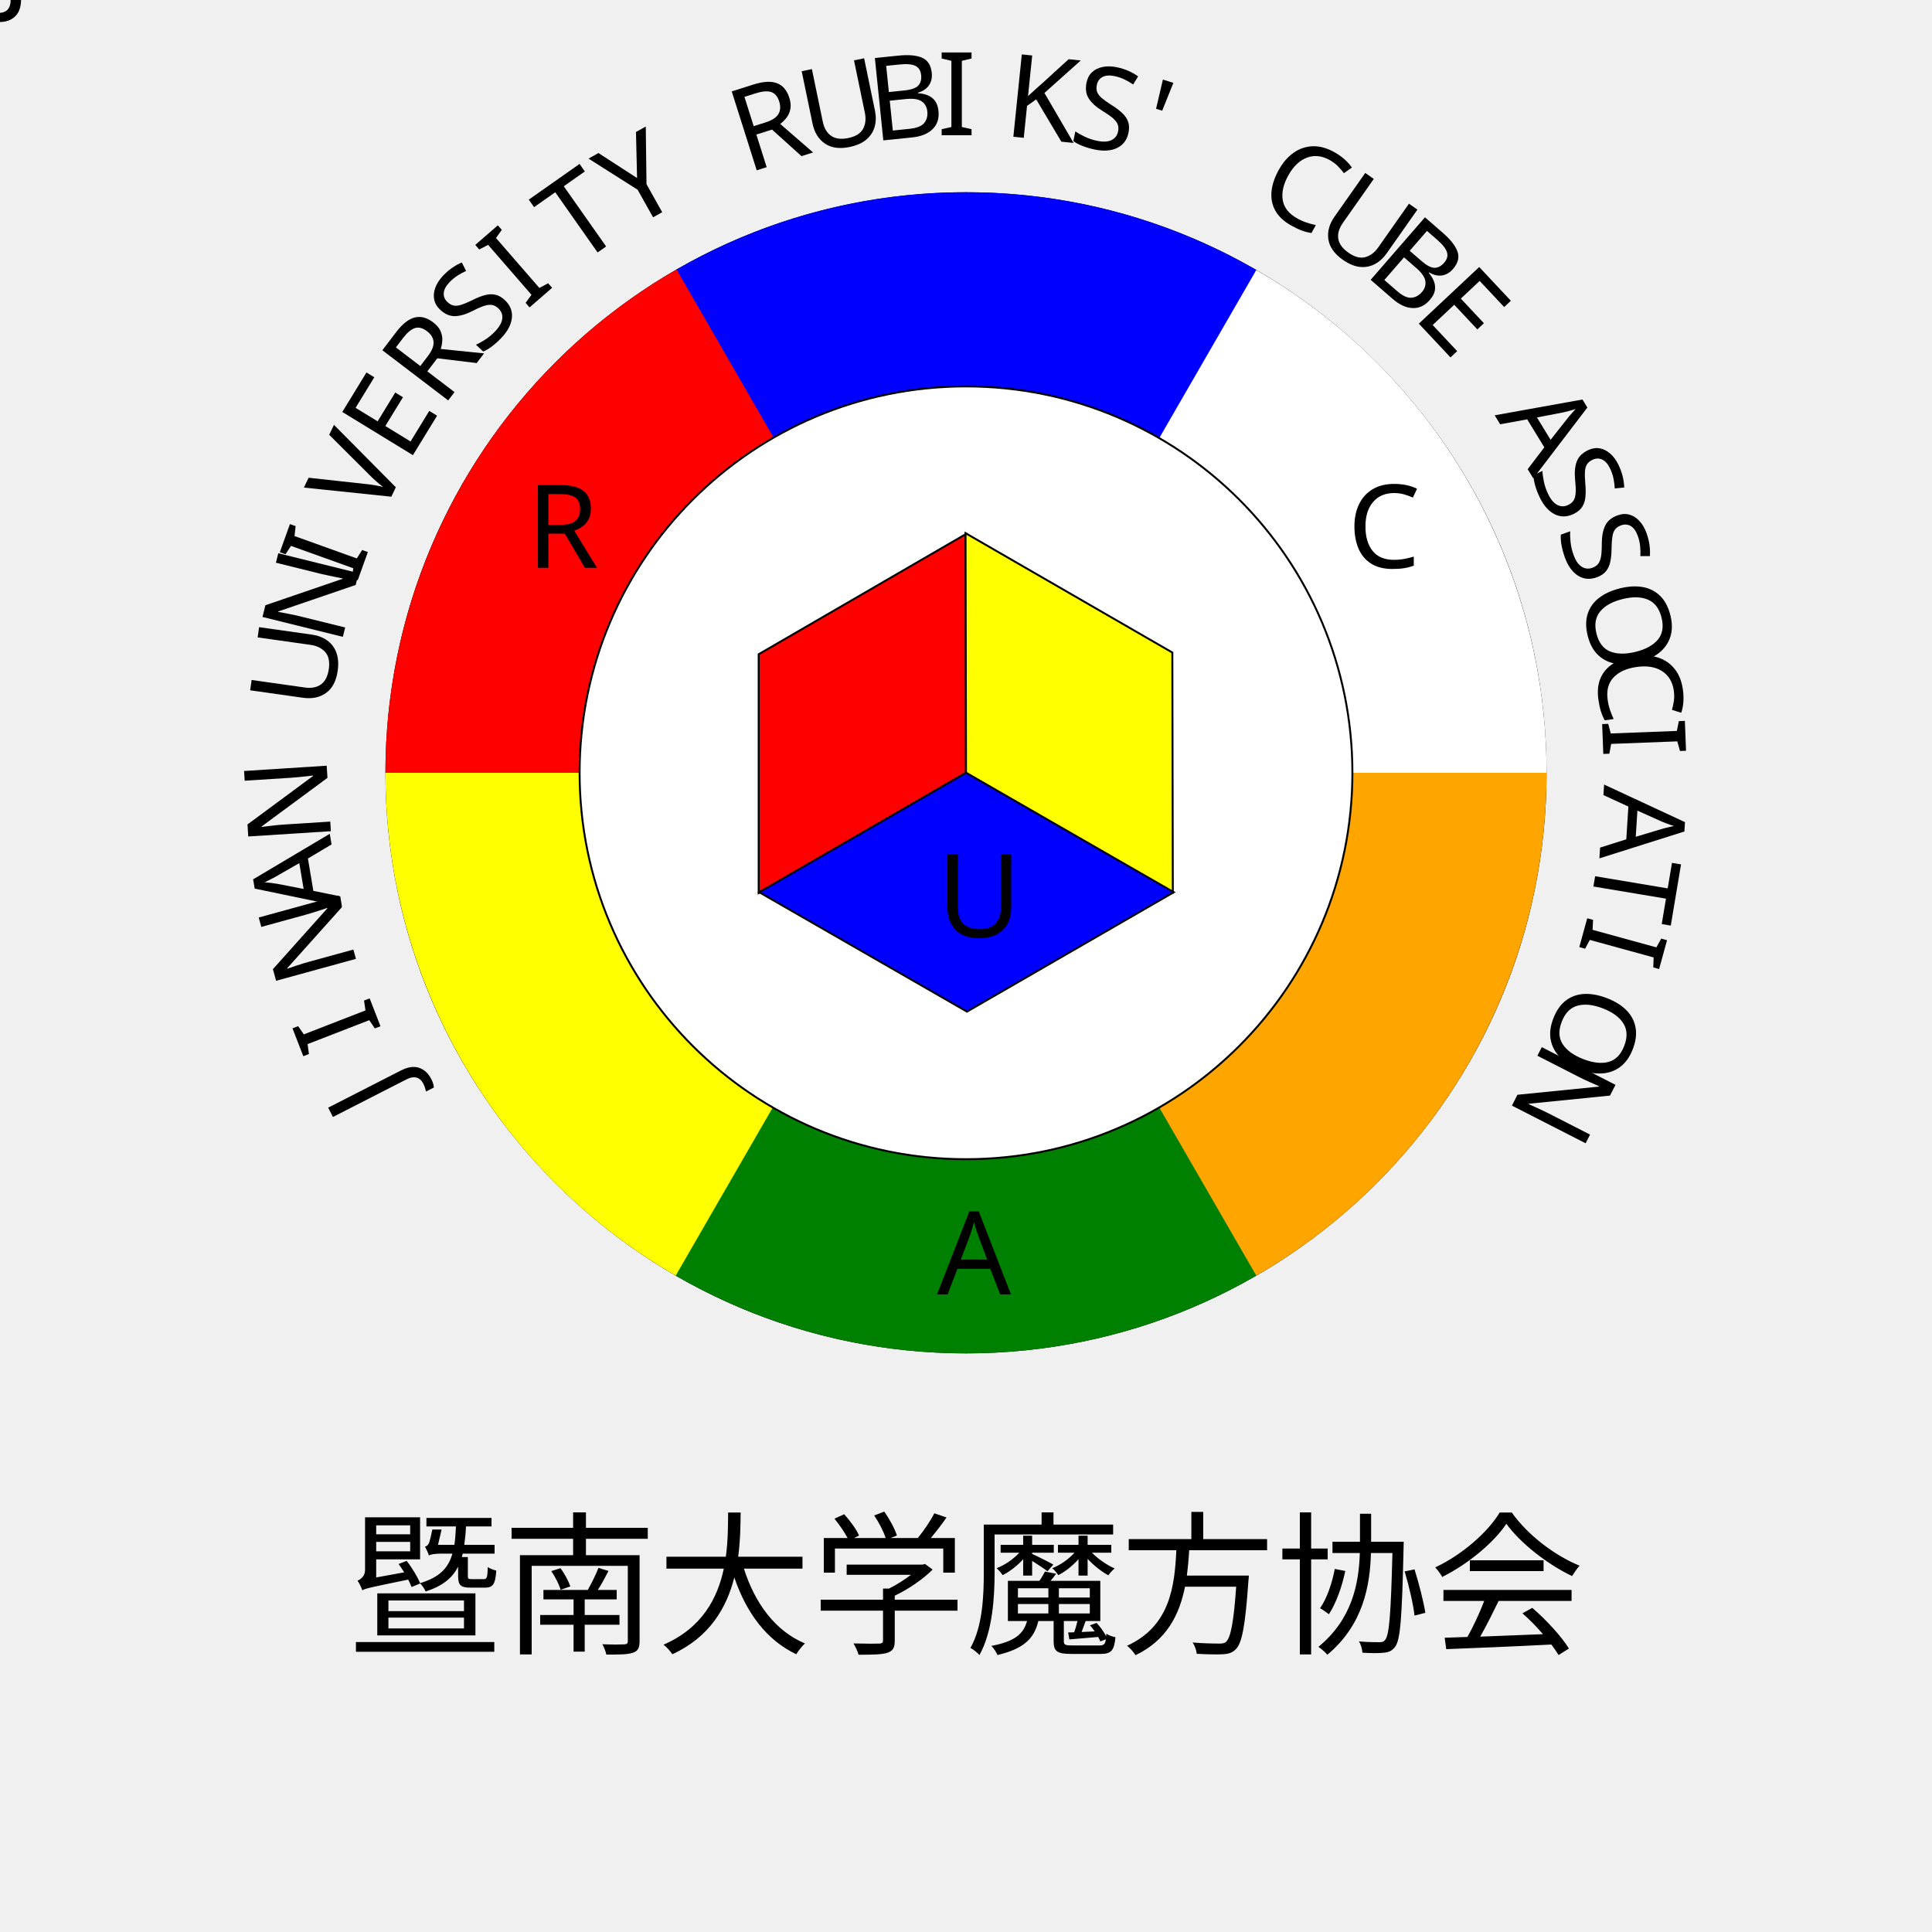
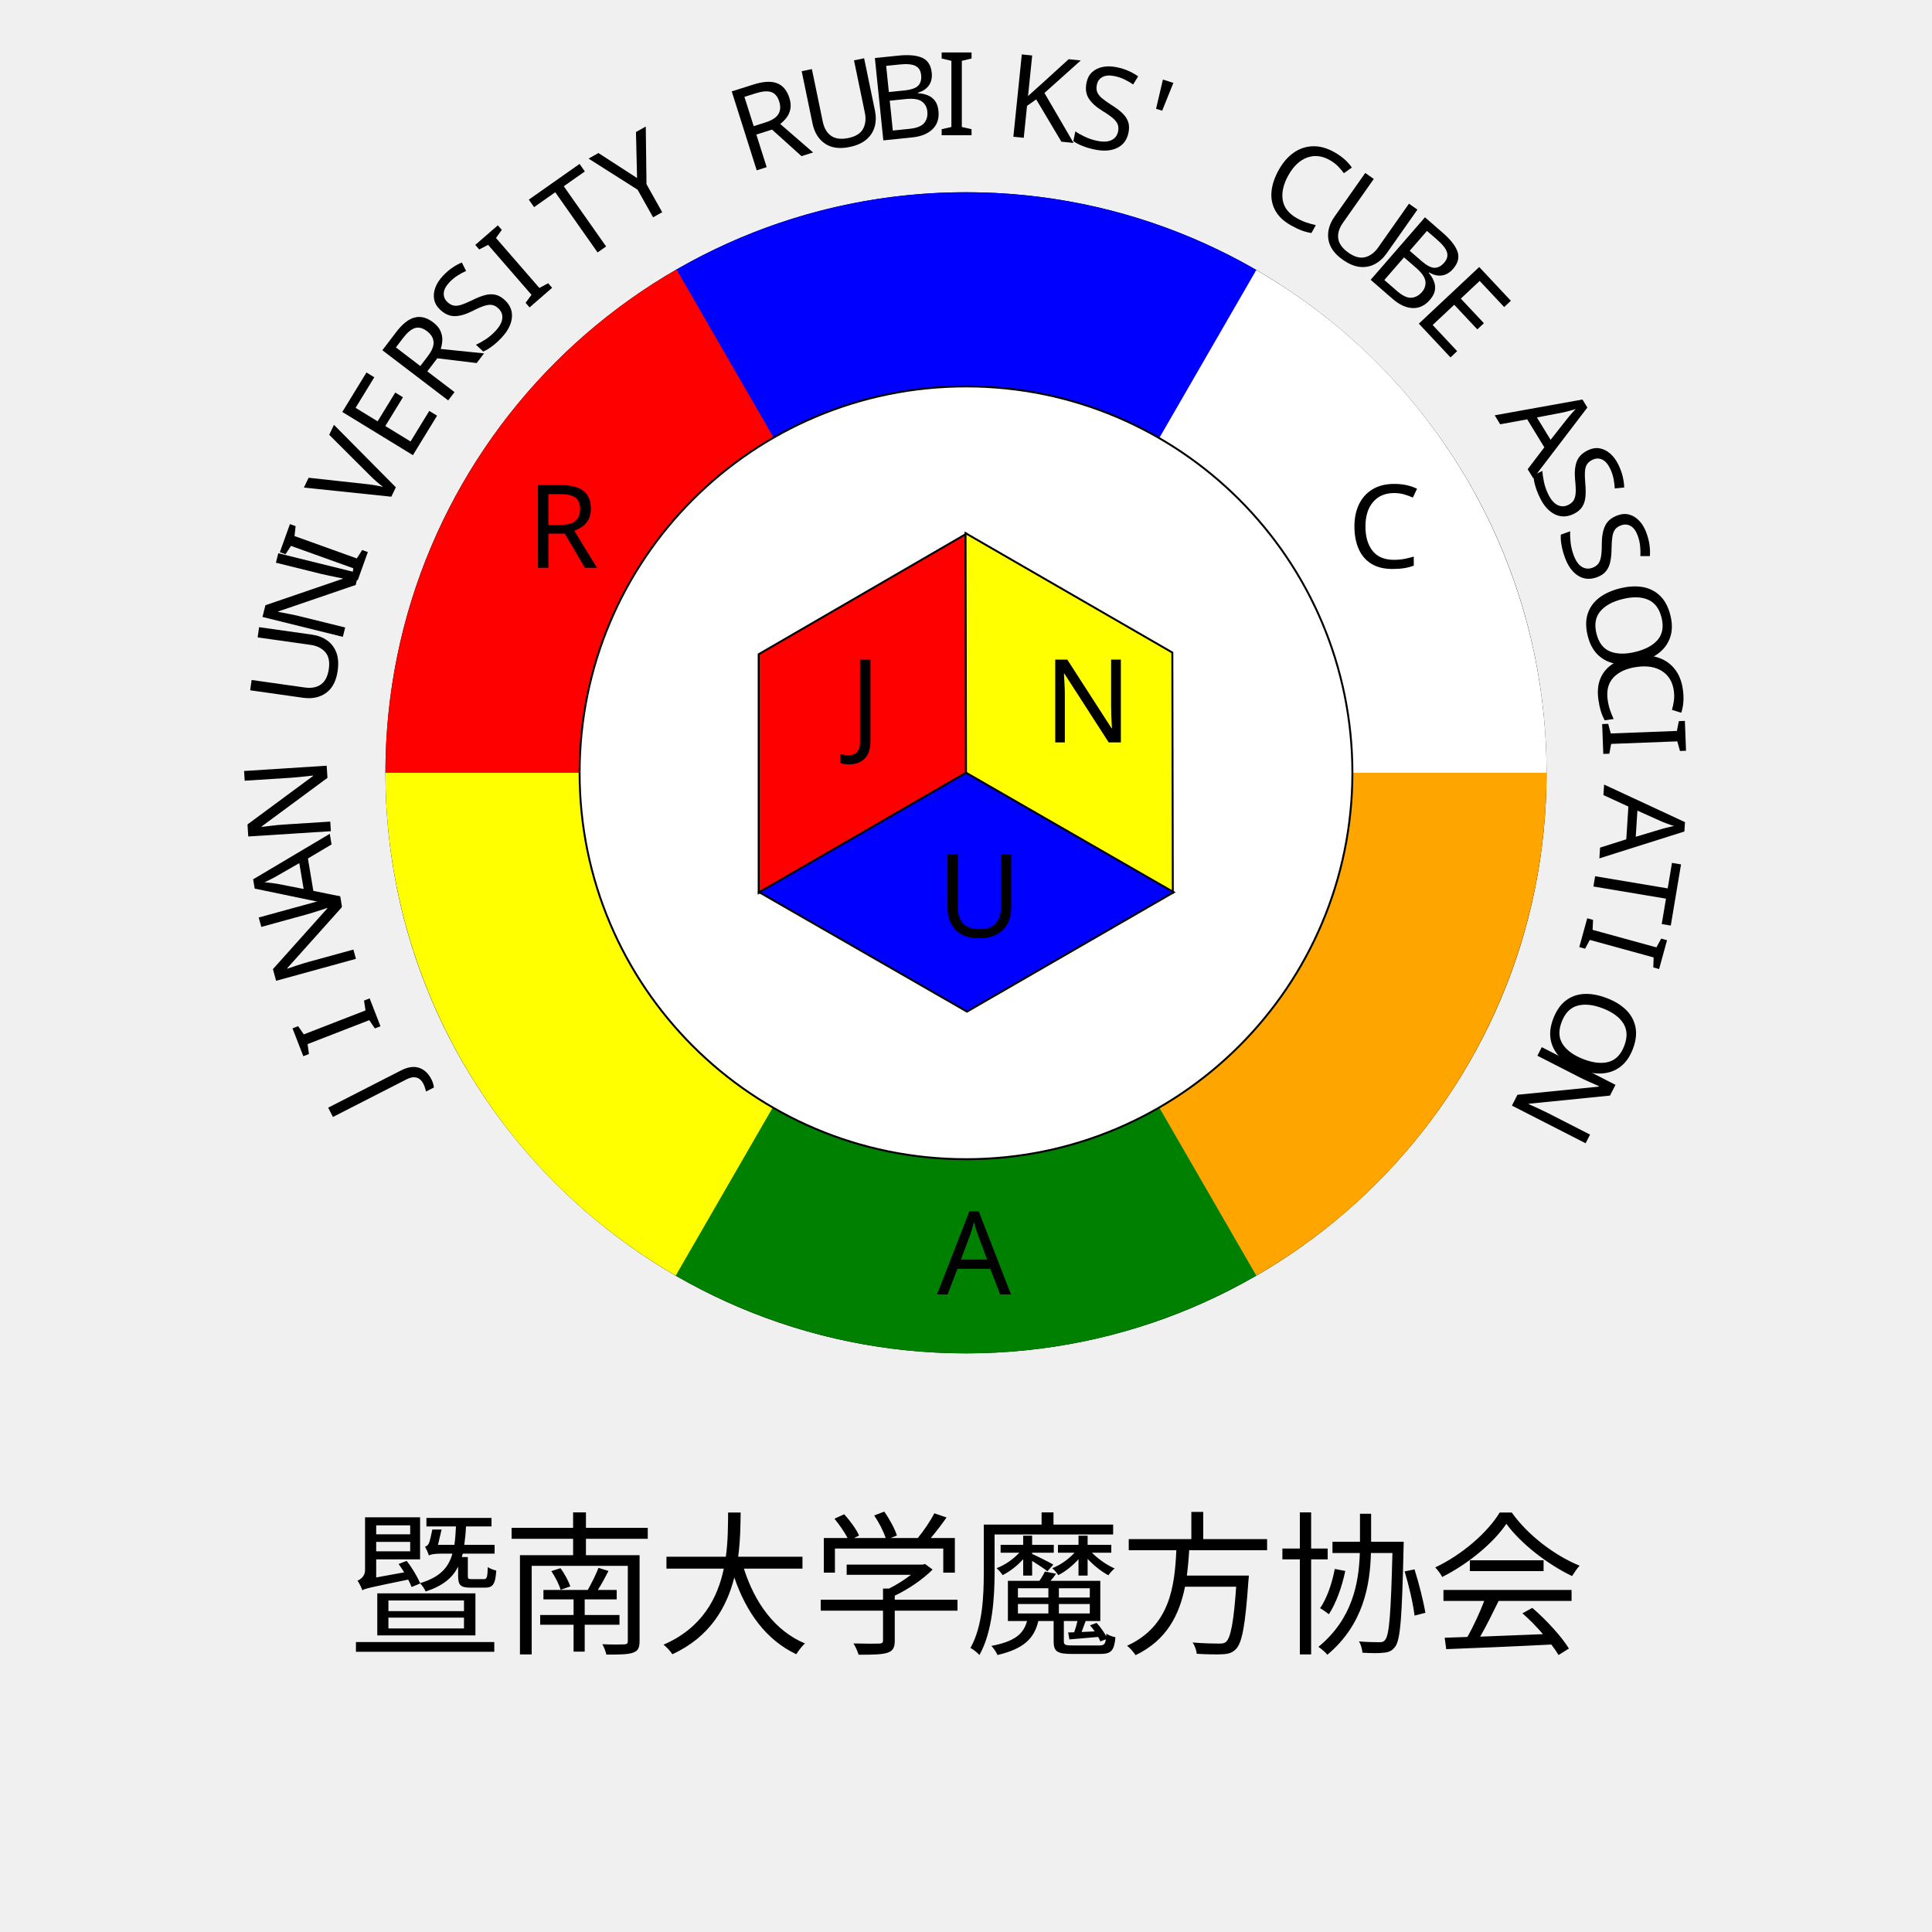
<svg xmlns="http://www.w3.org/2000/svg" version="1.1" viewBox="0 0 1000 1000">
  <circle cx="500" cy="400" r="300" fill="white" stroke="black" />
  <path d="M500 400 L500 100 A300 300 0 0 0 240.192 250" fill="blue" stroke="blue" transform="rotate(30 500 400)" />
  <path d="M500 400 L500 100 A300 300 0 0 0 240.192 250" fill="white" stroke="white" transform="rotate(90 500 400)" />
  <path d="M500 400 L500 100 A300 300 0 0 0 240.192 250" fill="orange" stroke="orange" transform="rotate(150 500 400)" />
  <path d="M500 400 L500 100 A300 300 0 0 0 240.192 250" fill="green" stroke="green" transform="rotate(210 500 400)" />
  <path d="M500 400 L500 100 A300 300 0 0 0 240.192 250" fill="yellow" stroke="yellow" transform="rotate(270 500 400)" />
  <path d="M500 400 L500 100 A300 300 0 0 0 240.192 250" fill="red" stroke="red" transform="rotate(330 500 400)" />
  <circle cx="500" cy="400" r="200" fill="white" stroke="black" />
  <text x="272.606" y="293.907" font-family="Ubuntu Mono" font-size="60">R</text>
  <text x="697.394" y="293.907" font-family="Ubuntu Mono" font-size="60">C</text>
  <text x="485" y="670" font-family="Ubuntu Mono" font-size="60">A</text>
  <polygon points="500,276.393 500,400 392.696,462.235 392.696,338.629" fill="red" stroke="black" />
  <polygon points="500,276.393 500,400 392.696,462.235 392.696,338.629" fill="yellow" stroke="black" transform="rotate(120 500 400)" />
  <polygon points="500,276.393 500,400 392.696,462.235 392.696,338.629" fill="blue" stroke="black" transform="rotate(240 500 400)" />
-   <text x="" y="" font-family="Ubuntu Mono" font-size="60">J</text>
-   <text x="" y="" font-family="Ubuntu Mono" font-size="60">N</text>
+   <text x="439.624" y="384.255" font-family="Ubuntu Mono" font-size="60">J</text>
+   <text x="540.376" y="384.255" font-family="Ubuntu Mono" font-size="60">N</text>
  <text x="485" y="485" font-family="Ubuntu Mono" font-size="60">U</text>
  <text x="485" y="70" font-family="Ubuntu Mono" font-size="60" transform="rotate(-117.0732 500 400)">J</text>
  <text x="485" y="70" font-family="Ubuntu Mono" font-size="60" transform="rotate(-111.2195 500 400)">I</text>
  <text x="485" y="70" font-family="Ubuntu Mono" font-size="60" transform="rotate(-105.3659 500 400)">N</text>
  <text x="485" y="70" font-family="Ubuntu Mono" font-size="60" transform="rotate(-99.5122 500 400)">A</text>
  <text x="485" y="70" font-family="Ubuntu Mono" font-size="60" transform="rotate(-93.65854 500 400)">N</text>
  <text x="485" y="70" font-family="Ubuntu Mono" font-size="60" transform="rotate(-87.80488 500 400)"> </text>
  <text x="485" y="70" font-family="Ubuntu Mono" font-size="60" transform="rotate(-81.95122 500 400)">U</text>
  <text x="485" y="70" font-family="Ubuntu Mono" font-size="60" transform="rotate(-76.09756 500 400)">N</text>
  <text x="485" y="70" font-family="Ubuntu Mono" font-size="60" transform="rotate(-70.2439 500 400)">I</text>
  <text x="485" y="70" font-family="Ubuntu Mono" font-size="60" transform="rotate(-64.39024 500 400)">V</text>
  <text x="485" y="70" font-family="Ubuntu Mono" font-size="60" transform="rotate(-58.53659 500 400)">E</text>
  <text x="485" y="70" font-family="Ubuntu Mono" font-size="60" transform="rotate(-52.68293 500 400)">R</text>
  <text x="485" y="70" font-family="Ubuntu Mono" font-size="60" transform="rotate(-46.82927 500 400)">S</text>
  <text x="485" y="70" font-family="Ubuntu Mono" font-size="60" transform="rotate(-40.97561 500 400)">I</text>
  <text x="485" y="70" font-family="Ubuntu Mono" font-size="60" transform="rotate(-35.12195 500 400)">T</text>
  <text x="485" y="70" font-family="Ubuntu Mono" font-size="60" transform="rotate(-29.26829 500 400)">Y</text>
  <text x="485" y="70" font-family="Ubuntu Mono" font-size="60" transform="rotate(-23.41463 500 400)"> </text>
  <text x="485" y="70" font-family="Ubuntu Mono" font-size="60" transform="rotate(-17.56098 500 400)">R</text>
  <text x="485" y="70" font-family="Ubuntu Mono" font-size="60" transform="rotate(-11.70732 500 400)">U</text>
  <text x="485" y="70" font-family="Ubuntu Mono" font-size="60" transform="rotate(-5.853659 500 400)">B</text>
  <text x="485" y="70" font-family="Ubuntu Mono" font-size="60" transform="rotate(0 500 400)">I</text>
  <text x="485" y="70" font-family="Ubuntu Mono" font-size="60" transform="rotate(5.853659 500 400)">K</text>
  <text x="485" y="70" font-family="Ubuntu Mono" font-size="60" transform="rotate(11.70732 500 400)">S</text>
  <text x="485" y="70" font-family="Ubuntu Mono" font-size="60" transform="rotate(17.56098 500 400)">'</text>
  <text x="485" y="70" font-family="Ubuntu Mono" font-size="60" transform="rotate(23.41463 500 400)"> </text>
  <text x="485" y="70" font-family="Ubuntu Mono" font-size="60" transform="rotate(29.26829 500 400)">C</text>
  <text x="485" y="70" font-family="Ubuntu Mono" font-size="60" transform="rotate(35.12195 500 400)">U</text>
  <text x="485" y="70" font-family="Ubuntu Mono" font-size="60" transform="rotate(40.97561 500 400)">B</text>
  <text x="485" y="70" font-family="Ubuntu Mono" font-size="60" transform="rotate(46.82927 500 400)">E</text>
  <text x="485" y="70" font-family="Ubuntu Mono" font-size="60" transform="rotate(52.68293 500 400)"> </text>
  <text x="485" y="70" font-family="Ubuntu Mono" font-size="60" transform="rotate(58.53659 500 400)">A</text>
  <text x="485" y="70" font-family="Ubuntu Mono" font-size="60" transform="rotate(64.39024 500 400)">S</text>
  <text x="485" y="70" font-family="Ubuntu Mono" font-size="60" transform="rotate(70.2439 500 400)">S</text>
  <text x="485" y="70" font-family="Ubuntu Mono" font-size="60" transform="rotate(76.09756 500 400)">O</text>
  <text x="485" y="70" font-family="Ubuntu Mono" font-size="60" transform="rotate(81.95122 500 400)">C</text>
  <text x="485" y="70" font-family="Ubuntu Mono" font-size="60" transform="rotate(87.80488 500 400)">I</text>
  <text x="485" y="70" font-family="Ubuntu Mono" font-size="60" transform="rotate(93.65854 500 400)">A</text>
  <text x="485" y="70" font-family="Ubuntu Mono" font-size="60" transform="rotate(99.5122 500 400)">T</text>
  <text x="485" y="70" font-family="Ubuntu Mono" font-size="60" transform="rotate(105.3659 500 400)">I</text>
  <text x="485" y="70" font-family="Ubuntu Mono" font-size="60" transform="rotate(111.2195 500 400)">O</text>
  <text x="485" y="70" font-family="Ubuntu Mono" font-size="60" transform="rotate(117.0732 500 400)">N</text>
  <text x="180" y="850" font-family="Simsun" font-size="80">暨南大学魔方协会</text>
</svg>
